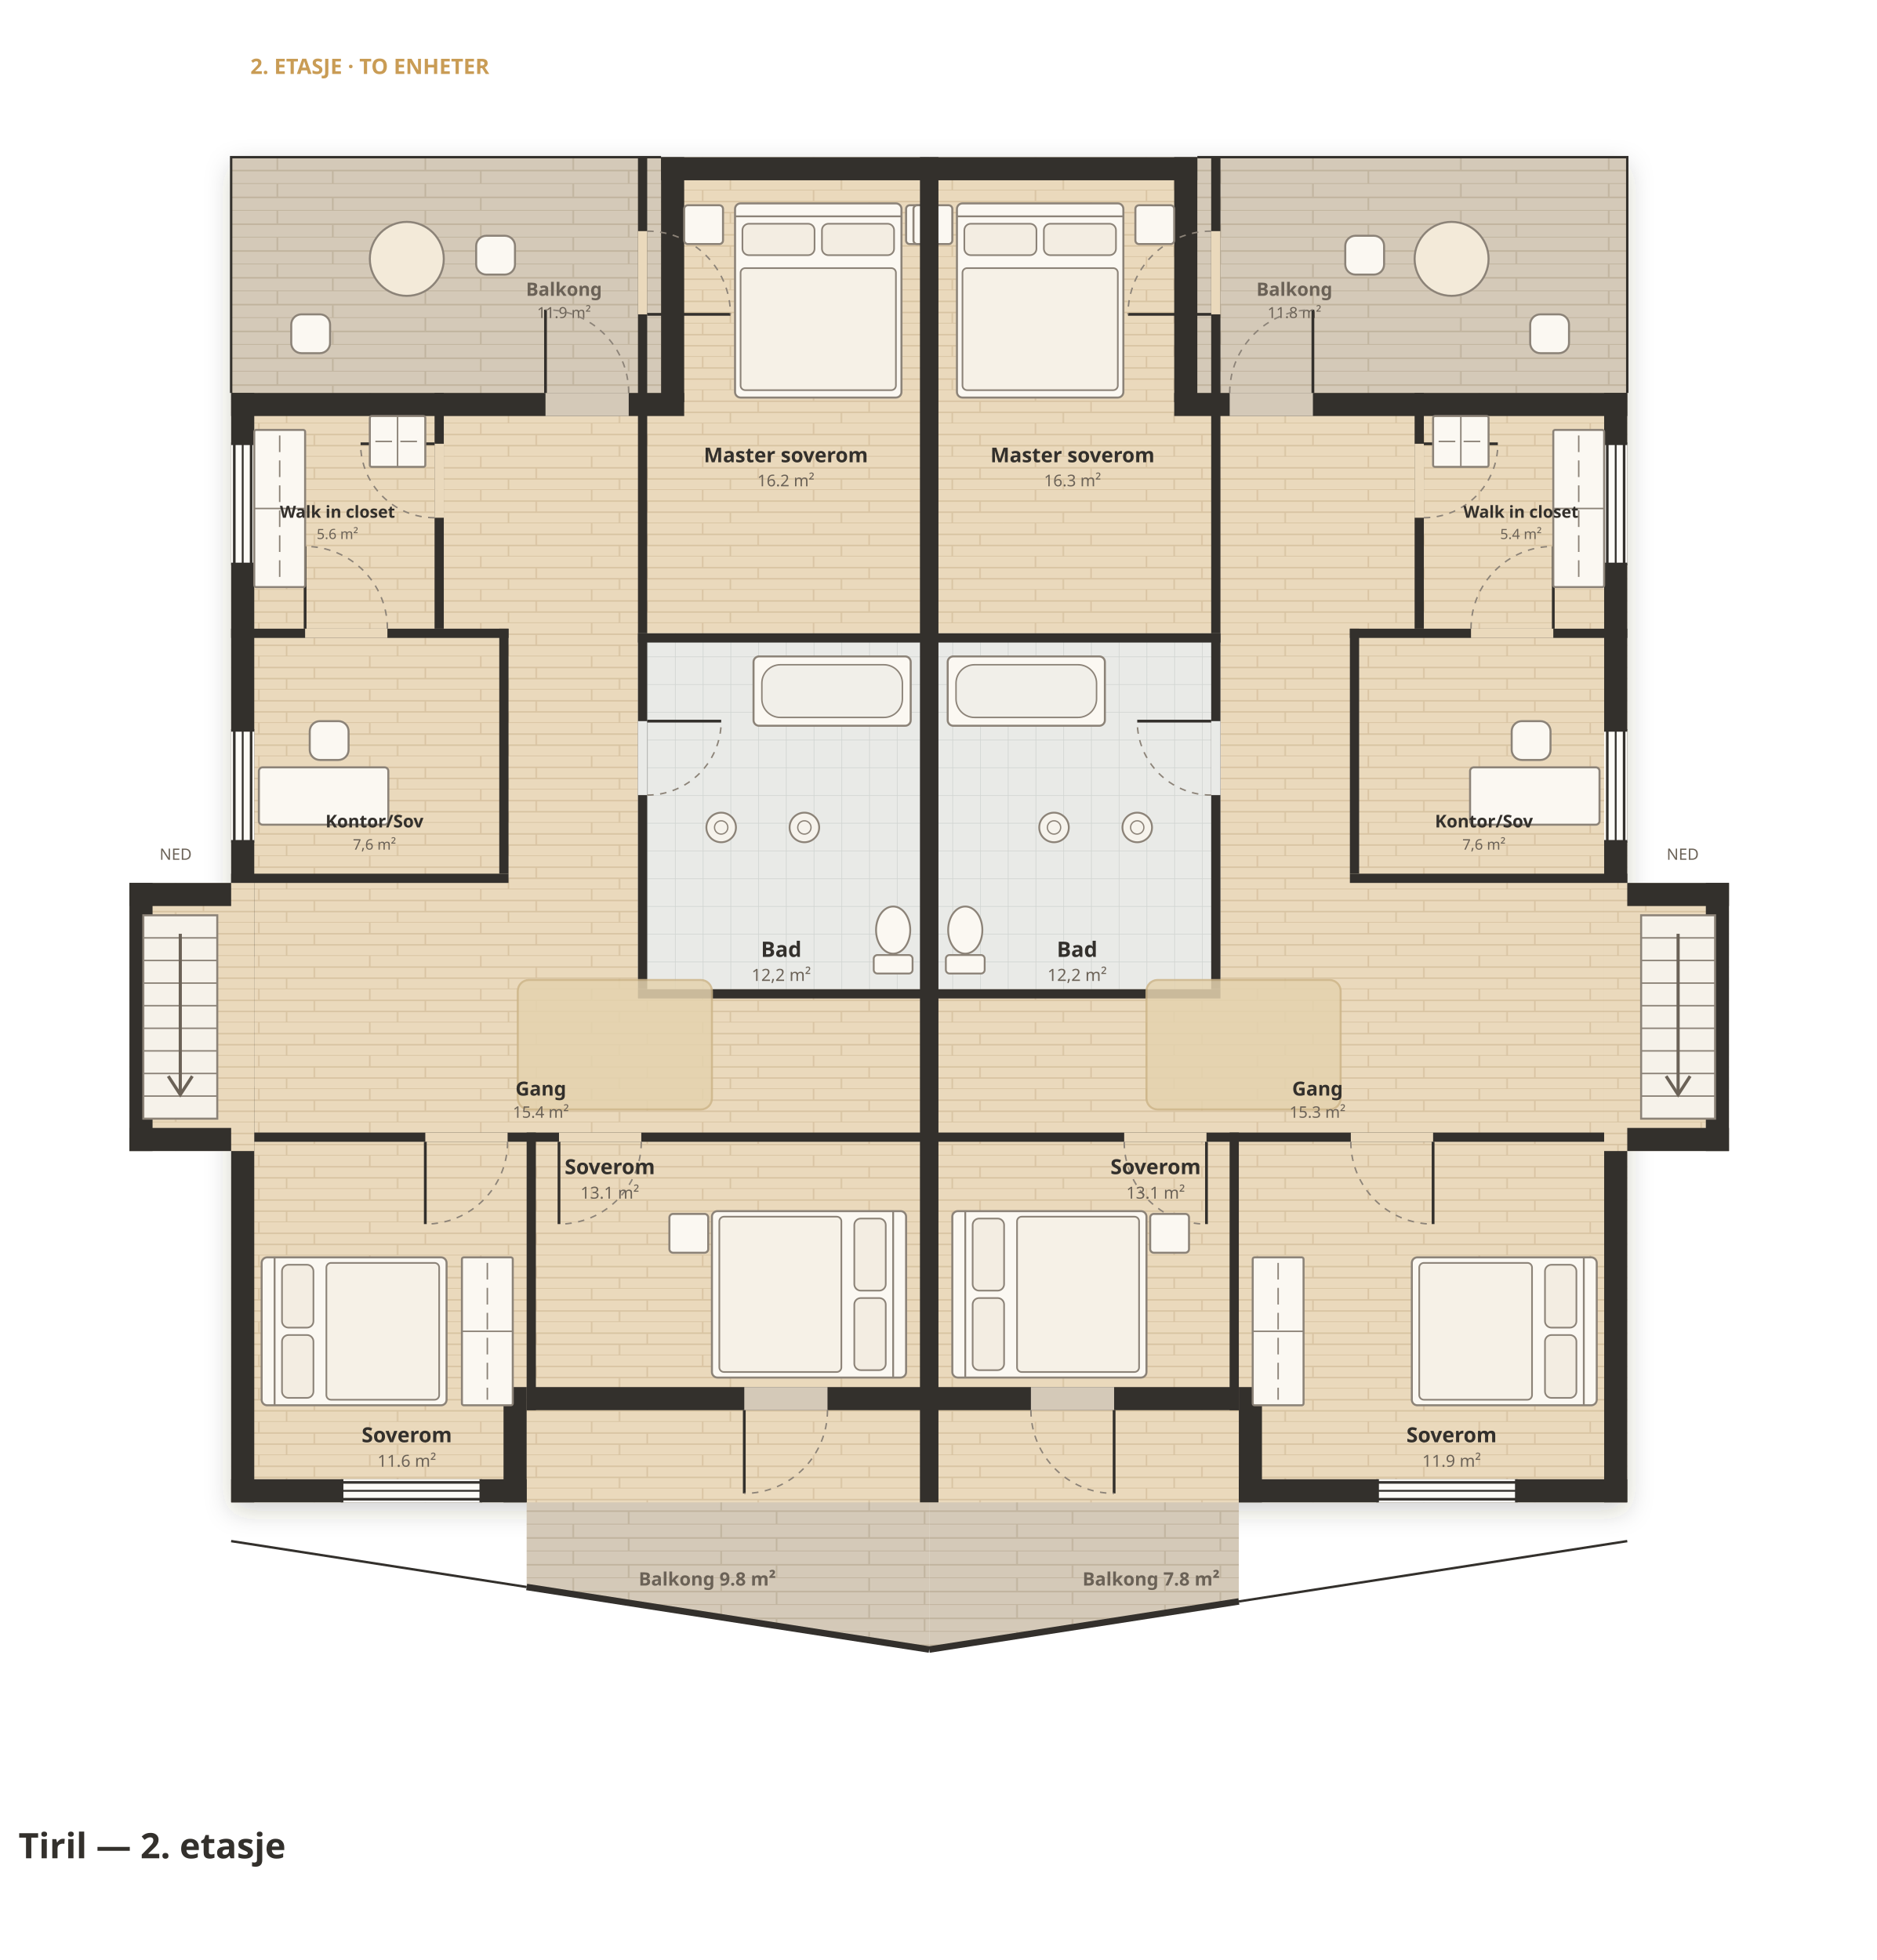
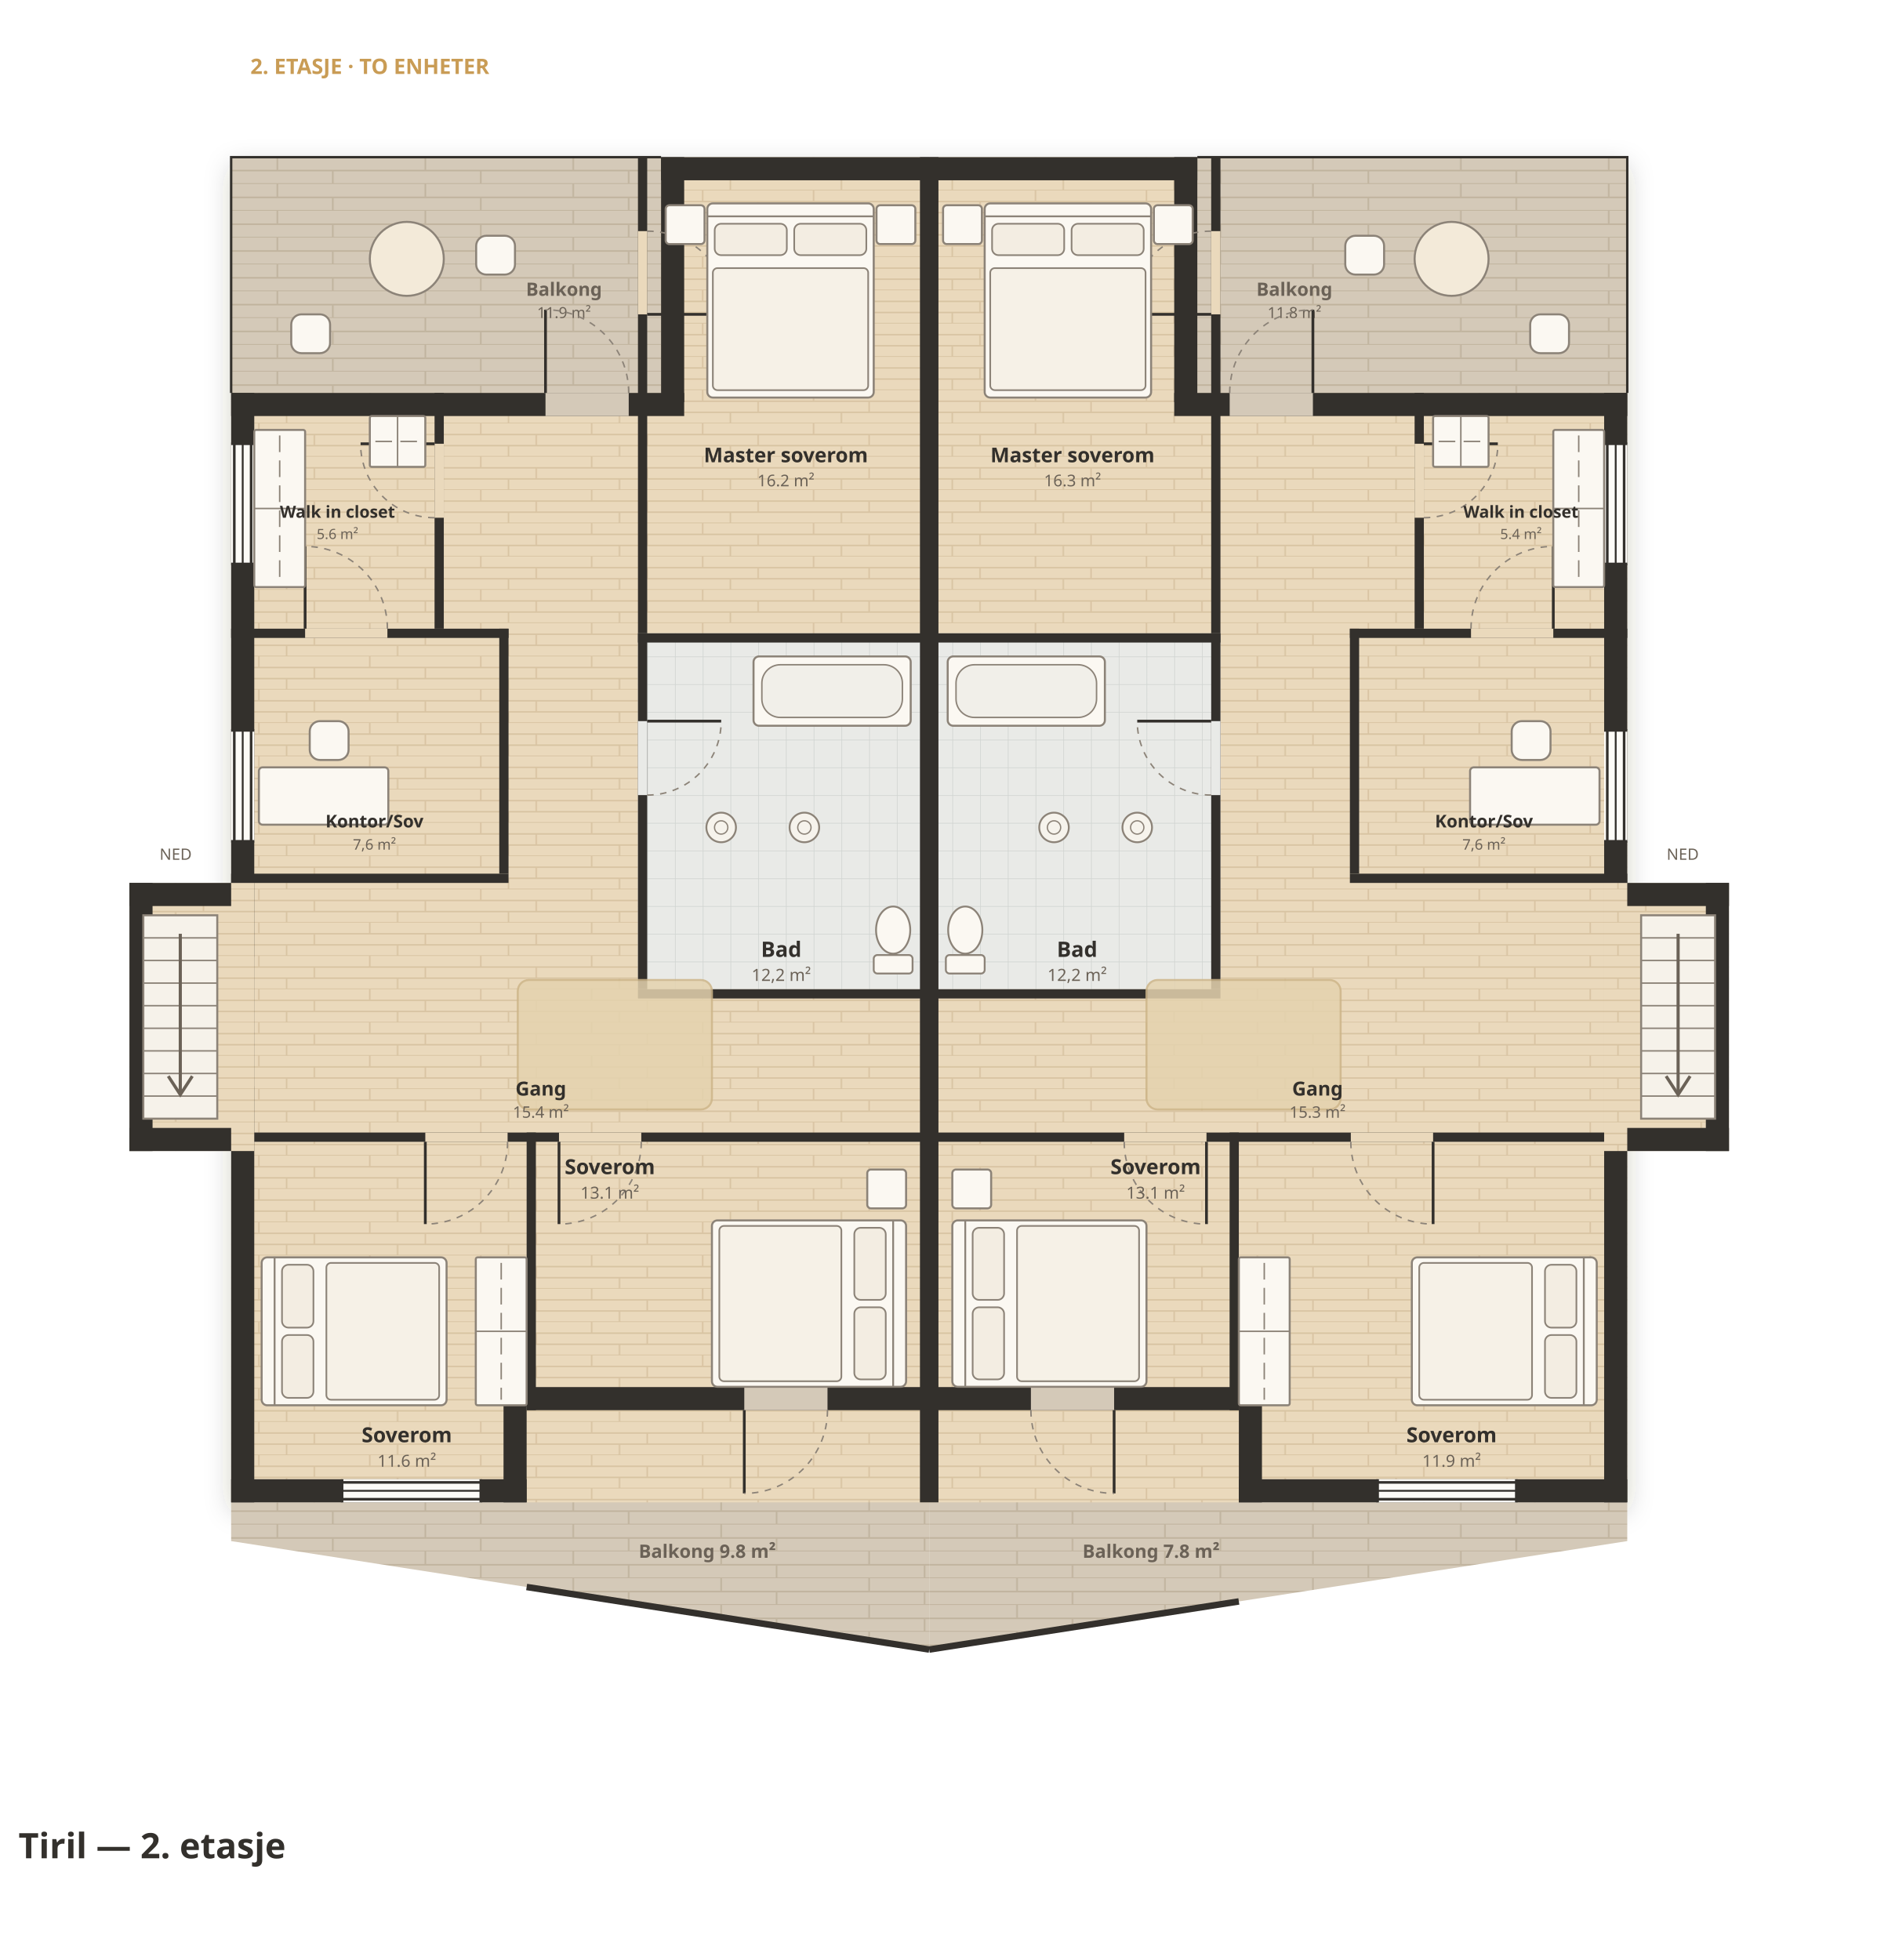
<svg xmlns="http://www.w3.org/2000/svg" viewBox="-2500 -1700 20300 21200" font-family="Poppins, Segoe UI, sans-serif">
  <defs>
    <pattern id="parkett" width="1200" height="360" patternUnits="userSpaceOnUse">
      <rect width="1200" height="360" fill="#EAD9BC" />
      <line x1="0" y1="120" x2="1200" y2="120" stroke="#D9C4A3" stroke-width="16" />
      <line x1="0" y1="240" x2="1200" y2="240" stroke="#D9C4A3" stroke-width="16" />
      <line x1="0" y1="360" x2="1200" y2="360" stroke="#D9C4A3" stroke-width="16" />
      <line x1="300" y1="0" x2="300" y2="120" stroke="#D9C4A3" stroke-width="16" />
      <line x1="900" y1="120" x2="900" y2="240" stroke="#D9C4A3" stroke-width="16" />
      <line x1="600" y1="240" x2="600" y2="360" stroke="#D9C4A3" stroke-width="16" />
    </pattern>
    <pattern id="flis" width="300" height="300" patternUnits="userSpaceOnUse">
      <rect width="300" height="300" fill="#E9EAE7" />
      <path d="M 300 0 L 0 0 0 300" fill="none" stroke="#D2D6D2" stroke-width="14" />
    </pattern>
    <pattern id="dekke" width="1600" height="290" patternUnits="userSpaceOnUse">
      <rect width="1600" height="290" fill="#D4C9B8" />
      <line x1="0" y1="145" x2="1600" y2="145" stroke="#C2B5A0" stroke-width="18" />
      <line x1="0" y1="290" x2="1600" y2="290" stroke="#C2B5A0" stroke-width="18" />
      <line x1="500" y1="0" x2="500" y2="145" stroke="#C2B5A0" stroke-width="18" />
      <line x1="1100" y1="145" x2="1100" y2="290" stroke="#C2B5A0" stroke-width="18" />
    </pattern>
    <pattern id="betong" width="900" height="900" patternUnits="userSpaceOnUse">
      <rect width="900" height="900" fill="#DDDAD3" />
      <circle cx="200" cy="260" r="26" fill="#CBC7BD" />
      <circle cx="640" cy="150" r="20" fill="#CBC7BD" />
      <circle cx="470" cy="560" r="30" fill="#CBC7BD" />
      <circle cx="760" cy="740" r="22" fill="#CBC7BD" />
      <circle cx="130" cy="760" r="18" fill="#CBC7BD" />
    </pattern>
    <filter id="skygge" x="-8%" y="-8%" width="116%" height="116%">
      <feDropShadow dx="0" dy="90" stdDeviation="140" flood-color="#33302C" flood-opacity="0.22" />
    </filter>
  </defs>
  <path d="M 0 0 H 15100 V 14550 H 0 Z" fill="#FDFBF7" filter="url(#skygge)" />
-   <path d="M 3196 13553 L 7550 13553 L 7550 16142 L 3196 15465.544 Z" fill="url(#dekke)" />
-   <path d="M 0 14969 L 3196 15465.544" fill="none" stroke="#33302C" stroke-width="26" />
+   <path d="M 0 14550 L 3196 14550 L 3196 13553 L 7550 13553 L 7550 16142 L 0 14969 Z" fill="url(#dekke)" />
  <path d="M 3196 15465.544 L 7550 16142" fill="none" stroke="#33302C" stroke-width="70" />
-   <text x="5150" y="15450" font-size="200" fill="#6b6257" font-weight="600" text-anchor="middle" font-family="Poppins, Segoe UI, sans-serif">Balkong 9.8 m²</text>
+   <text x="5150" y="15150" font-size="200" fill="#6b6257" font-weight="600" text-anchor="middle" font-family="Poppins, Segoe UI, sans-serif">Balkong 9.8 m²</text>
  <rect x="0" y="0" width="7550" height="14550" fill="url(#parkett)" stroke="none" stroke-width="0" rx="0" opacity="1" />
  <rect x="4400" y="5150" width="3150" height="3850" fill="url(#flis)" stroke="none" stroke-width="0" rx="0" opacity="1" />
  <rect x="0" y="0" width="4650" height="2550" fill="url(#dekke)" stroke="none" stroke-width="0" rx="0" opacity="1" />
  <text x="3600" y="1500" font-size="200" fill="#6b6257" font-weight="600" text-anchor="middle" font-family="Poppins, Segoe UI, sans-serif">Balkong</text>
  <text x="3600" y="1740" font-size="165" fill="#6b6257" font-weight="400" text-anchor="middle" font-family="Poppins, Segoe UI, sans-serif">11.9 m²</text>
  <rect x="1500" y="700" width="800" height="800" fill="#F3EAD9" stroke="#8C8378" stroke-width="22" rx="400" opacity="1" />
  <rect x="2650" y="850" width="420" height="420" fill="#FBF8F2" stroke="#8C8378" stroke-width="22" rx="110" opacity="1" />
  <rect x="650" y="1700" width="420" height="420" fill="#FBF8F2" stroke="#8C8378" stroke-width="22" rx="110" opacity="1" />
  <rect x="4650" y="0" width="2900" height="250" fill="#33302C" stroke="none" stroke-width="0" rx="0" opacity="1" />
  <rect x="4650" y="0" width="250" height="2650" fill="#33302C" stroke="none" stroke-width="0" rx="0" opacity="1" />
  <rect x="0" y="2550" width="4900" height="250" fill="#33302C" stroke="none" stroke-width="0" rx="0" opacity="1" />
  <rect x="0" y="2550" width="250" height="12000" fill="#33302C" stroke="none" stroke-width="0" rx="0" opacity="1" />
  <path d="M 0 2550 L 0 0 L 4650 0" fill="none" stroke="#33302C" stroke-width="26" />
  <rect x="0" y="14300" width="3196" height="250" fill="#33302C" stroke="none" stroke-width="0" rx="0" opacity="1" />
  <rect x="3196" y="13303" width="4354" height="250" fill="#33302C" stroke="none" stroke-width="0" rx="0" opacity="1" />
  <rect x="2946" y="13303" width="250" height="1247" fill="#33302C" stroke="none" stroke-width="0" rx="0" opacity="1" />
  <rect x="4400" y="0" width="100" height="5150" fill="#33302C" stroke="none" stroke-width="0" rx="0" opacity="1" />
  <rect x="2200" y="2550" width="100" height="2550" fill="#33302C" stroke="none" stroke-width="0" rx="0" opacity="1" />
  <rect x="0" y="5100" width="3000" height="100" fill="#33302C" stroke="none" stroke-width="0" rx="0" opacity="1" />
  <rect x="2900" y="5100" width="100" height="2650" fill="#33302C" stroke="none" stroke-width="0" rx="0" opacity="1" />
  <rect x="0" y="7750" width="3000" height="100" fill="#33302C" stroke="none" stroke-width="0" rx="0" opacity="1" />
  <rect x="4400" y="5150" width="3150" height="100" fill="#33302C" stroke="none" stroke-width="0" rx="0" opacity="1" />
  <rect x="4400" y="5150" width="100" height="3850" fill="#33302C" stroke="none" stroke-width="0" rx="0" opacity="1" />
  <rect x="4400" y="9000" width="3150" height="100" fill="#33302C" stroke="none" stroke-width="0" rx="0" opacity="1" />
  <rect x="0" y="10550" width="7550" height="100" fill="#33302C" stroke="none" stroke-width="0" rx="0" opacity="1" />
  <rect x="3196" y="10550" width="100" height="3003" fill="#33302C" stroke="none" stroke-width="0" rx="0" opacity="1" />
  <rect x="3400" y="2550" width="900" height="250" fill="#D4C9B8" stroke="none" stroke-width="0" rx="0" opacity="1" />
  <path d="M 3400 2550 L 3400 1650" stroke="#33302C" stroke-width="30" fill="none" />
  <path d="M 4300 2550 A 900 900 0 0 0 3400 1650" stroke="#8C8378" stroke-width="16" fill="none" stroke-dasharray="70 70" />
  <rect x="4400" y="800" width="100" height="900" fill="#EAD9BC" stroke="none" stroke-width="0" rx="0" opacity="1" />
  <path d="M 4500 1700 L 5400 1700" stroke="#33302C" stroke-width="30" fill="none" />
  <path d="M 4500 800 A 900 900 0 0 1 5400 1700" stroke="#8C8378" stroke-width="16" fill="none" stroke-dasharray="70 70" />
  <rect x="2200" y="3100" width="100" height="800" fill="#EAD9BC" stroke="none" stroke-width="0" rx="0" opacity="1" />
  <path d="M 2200 3100 L 1400 3100" stroke="#33302C" stroke-width="30" fill="none" />
  <path d="M 2200 3900 A 800 800 0 0 1 1400 3100" stroke="#8C8378" stroke-width="16" fill="none" stroke-dasharray="70 70" />
  <rect x="800" y="5100" width="890" height="100" fill="#EAD9BC" stroke="none" stroke-width="0" rx="0" opacity="1" />
  <path d="M 800 5100 L 800 4210" stroke="#33302C" stroke-width="30" fill="none" />
  <path d="M 1690 5100 A 890 890 0 0 0 800 4210" stroke="#8C8378" stroke-width="16" fill="none" stroke-dasharray="70 70" />
  <rect x="4400" y="6100" width="100" height="800" fill="#E9EAE7" stroke="none" stroke-width="0" rx="0" opacity="1" />
  <path d="M 4500 6100 L 5300 6100" stroke="#33302C" stroke-width="30" fill="none" />
  <path d="M 4500 6900 A 800 800 0 0 0 5300 6100" stroke="#8C8378" stroke-width="16" fill="none" stroke-dasharray="70 70" />
  <rect x="2100" y="10550" width="890" height="100" fill="#EAD9BC" stroke="none" stroke-width="0" rx="0" opacity="1" />
  <path d="M 2100 10650 L 2100 11540" stroke="#33302C" stroke-width="30" fill="none" />
  <path d="M 2990 10650 A 890 890 0 0 1 2100 11540" stroke="#8C8378" stroke-width="16" fill="none" stroke-dasharray="70 70" />
  <rect x="3546" y="10550" width="890" height="100" fill="#EAD9BC" stroke="none" stroke-width="0" rx="0" opacity="1" />
  <path d="M 3546 10650 L 3546 11540" stroke="#33302C" stroke-width="30" fill="none" />
  <path d="M 4436 10650 A 890 890 0 0 1 3546 11540" stroke="#8C8378" stroke-width="16" fill="none" stroke-dasharray="70 70" />
  <rect x="5550" y="13303" width="900" height="250" fill="#D4C9B8" stroke="none" stroke-width="0" rx="0" opacity="1" />
  <path d="M 5550 13553 L 5550 14453" stroke="#33302C" stroke-width="30" fill="none" />
  <path d="M 6450 13553 A 900 900 0 0 1 5550 14453" stroke="#8C8378" stroke-width="16" fill="none" stroke-dasharray="70 70" />
  <rect x="-1100" y="7850" width="1350" height="2900" fill="url(#parkett)" stroke="none" stroke-width="0" rx="0" opacity="1" />
  <rect x="-1100" y="7850" width="1100" height="250" fill="#33302C" stroke="none" stroke-width="0" rx="0" opacity="1" />
  <rect x="-1100" y="10500" width="1100" height="250" fill="#33302C" stroke="none" stroke-width="0" rx="0" opacity="1" />
  <rect x="-1100" y="7850" width="250" height="2900" fill="#33302C" stroke="none" stroke-width="0" rx="0" opacity="1" />
  <rect x="-950" y="8200" width="800" height="2200" fill="#F6F2EA" stroke="#8C8378" stroke-width="22" rx="0" opacity="1" />
  <line x1="-950" y1="8444.444" x2="-150" y2="8444.444" stroke="#8C8378" stroke-width="16" />
  <line x1="-950" y1="8688.889" x2="-150" y2="8688.889" stroke="#8C8378" stroke-width="16" />
  <line x1="-950" y1="8933.333" x2="-150" y2="8933.333" stroke="#8C8378" stroke-width="16" />
  <line x1="-950" y1="9177.778" x2="-150" y2="9177.778" stroke="#8C8378" stroke-width="16" />
  <line x1="-950" y1="9422.222" x2="-150" y2="9422.222" stroke="#8C8378" stroke-width="16" />
  <line x1="-950" y1="9666.667" x2="-150" y2="9666.667" stroke="#8C8378" stroke-width="16" />
  <line x1="-950" y1="9911.111" x2="-150" y2="9911.111" stroke="#8C8378" stroke-width="16" />
  <line x1="-950" y1="10155.556" x2="-150" y2="10155.556" stroke="#8C8378" stroke-width="16" />
  <line x1="-550.0" y1="8400" x2="-550.0" y2="10140" stroke="#6b6257" stroke-width="34" />
  <path d="M -680.0 9940 L -550.0 10140 L -420.0 9940" fill="none" stroke="#6b6257" stroke-width="34" />
  <text x="-600" y="7600" font-size="170" fill="#6b6257" font-weight="500" text-anchor="middle" font-family="Poppins, Segoe UI, sans-serif">NED</text>
  <rect x="0" y="8650" width="250" height="1400" fill="url(#parkett)" stroke="none" stroke-width="0" rx="0" opacity="1" />
  <rect x="0" y="3100" width="250" height="1300" fill="#FDFBF7" stroke="none" stroke-width="0" rx="0" opacity="1" />
  <line x1="34" y1="3100" x2="34" y2="4400" stroke="#33302C" stroke-width="28" />
  <line x1="216" y1="3100" x2="216" y2="4400" stroke="#33302C" stroke-width="28" />
  <line x1="125.0" y1="3100" x2="125.0" y2="4400" stroke="#33302C" stroke-width="20" />
  <line x1="0" y1="3100" x2="250" y2="3100" stroke="#33302C" stroke-width="28" />
  <line x1="0" y1="4400" x2="250" y2="4400" stroke="#33302C" stroke-width="28" />
  <rect x="0" y="6200" width="250" height="1200" fill="#FDFBF7" stroke="none" stroke-width="0" rx="0" opacity="1" />
  <line x1="34" y1="6200" x2="34" y2="7400" stroke="#33302C" stroke-width="28" />
  <line x1="216" y1="6200" x2="216" y2="7400" stroke="#33302C" stroke-width="28" />
  <line x1="125.0" y1="6200" x2="125.0" y2="7400" stroke="#33302C" stroke-width="20" />
  <line x1="0" y1="6200" x2="250" y2="6200" stroke="#33302C" stroke-width="28" />
  <line x1="0" y1="7400" x2="250" y2="7400" stroke="#33302C" stroke-width="28" />
  <rect x="1200" y="14300" width="1500" height="250" fill="#FDFBF7" stroke="none" stroke-width="0" rx="0" opacity="1" />
  <line x1="1200" y1="14334" x2="2700" y2="14334" stroke="#33302C" stroke-width="28" />
  <line x1="1200" y1="14516" x2="2700" y2="14516" stroke="#33302C" stroke-width="28" />
  <line x1="1200" y1="14425.0" x2="2700" y2="14425.0" stroke="#33302C" stroke-width="20" />
  <line x1="1200" y1="14300" x2="1200" y2="14550" stroke="#33302C" stroke-width="28" />
  <line x1="2700" y1="14300" x2="2700" y2="14550" stroke="#33302C" stroke-width="28" />
-   <rect x="5450" y="500" width="1800" height="2100" fill="#FBF8F2" stroke="#8C8378" stroke-width="22" rx="60" opacity="1" />
-   <line x1="5450" y1="640" x2="7250" y2="640" stroke="#8C8378" stroke-width="20" />
-   <rect x="5530" y="720" width="780.0" height="340" fill="#F3EDE2" stroke="#8C8378" stroke-width="18" rx="70" opacity="1" />
-   <rect x="6390.0" y="720" width="780.0" height="340" fill="#F3EDE2" stroke="#8C8378" stroke-width="18" rx="70" opacity="1" />
-   <rect x="5510" y="1200" width="1680" height="1320" fill="#F6F1E7" stroke="#8C8378" stroke-width="18" rx="50" opacity="1" />
-   <rect x="4900" y="520" width="420" height="420" fill="#FBF8F2" stroke="#8C8378" stroke-width="22" rx="40" opacity="1" />
-   <rect x="7300" y="520" width="420" height="420" fill="#FBF8F2" stroke="#8C8378" stroke-width="22" rx="40" opacity="1" />
+   <rect x="5150" y="500" width="1800" height="2100" fill="#FBF8F2" stroke="#8C8378" stroke-width="22" rx="60" opacity="1" />
+   <line x1="5150" y1="640" x2="6950" y2="640" stroke="#8C8378" stroke-width="20" />
+   <rect x="5230" y="720" width="780.0" height="340" fill="#F3EDE2" stroke="#8C8378" stroke-width="18" rx="70" opacity="1" />
+   <rect x="6090.0" y="720" width="780.0" height="340" fill="#F3EDE2" stroke="#8C8378" stroke-width="18" rx="70" opacity="1" />
+   <rect x="5210" y="1200" width="1680" height="1320" fill="#F6F1E7" stroke="#8C8378" stroke-width="18" rx="50" opacity="1" />
+   <rect x="4700" y="520" width="420" height="420" fill="#FBF8F2" stroke="#8C8378" stroke-width="22" rx="40" opacity="1" />
+   <rect x="6980" y="520" width="420" height="420" fill="#FBF8F2" stroke="#8C8378" stroke-width="22" rx="40" opacity="1" />
  <rect x="250" y="2950" width="550" height="1700" fill="#FBF8F2" stroke="#8C8378" stroke-width="22" rx="20" opacity="1" />
  <line x1="525.0" y1="3010" x2="525.0" y2="4590" stroke="#8C8378" stroke-width="16" stroke-dasharray="180 90" />
  <line x1="250" y1="3800.0" x2="800" y2="3800.0" stroke="#8C8378" stroke-width="16" />
  <rect x="1500" y="2800" width="600" height="550" fill="#FBF8F2" stroke="#8C8378" stroke-width="22" rx="20" opacity="1" />
  <line x1="1560" y1="3075.0" x2="2040" y2="3075.0" stroke="#8C8378" stroke-width="16" stroke-dasharray="180 90" />
  <line x1="1800.0" y1="2800" x2="1800.0" y2="3350" stroke="#8C8378" stroke-width="16" />
  <rect x="300" y="6600" width="1400" height="620" fill="#FBF8F2" stroke="#8C8378" stroke-width="22" rx="40" opacity="1" />
  <rect x="850" y="6100" width="420" height="420" fill="#FBF8F2" stroke="#8C8378" stroke-width="22" rx="110" opacity="1" />
  <rect x="5650" y="5400" width="1700" height="750" fill="#FBF8F2" stroke="#8C8378" stroke-width="22" rx="60" opacity="1" />
  <rect x="5740" y="5490" width="1520" height="570" fill="#F1EFE9" stroke="#8C8378" stroke-width="16" rx="200" opacity="1" />
  <circle cx="5300" cy="7250" r="160" fill="#F6F3EC" stroke="#8C8378" stroke-width="20" />
  <circle cx="5300" cy="7250" r="72" fill="none" stroke="#8C8378" stroke-width="14" />
  <circle cx="6200" cy="7250" r="160" fill="#F6F3EC" stroke="#8C8378" stroke-width="20" />
  <circle cx="6200" cy="7250" r="72" fill="none" stroke="#8C8378" stroke-width="14" />
  <rect x="6950" y="8630" width="420" height="200" fill="#FBF8F2" stroke="#8C8378" stroke-width="20" rx="40" opacity="1" />
  <ellipse cx="7160" cy="8360" rx="185" ry="255" fill="#FBF8F2" stroke="#8C8378" stroke-width="20" />
  <rect x="3100" y="8900" width="2100" height="1400" fill="#E4D2AE" stroke="#CDB588" stroke-width="22" rx="120" opacity="0.85" />
  <rect x="330" y="11900" width="2000" height="1600" fill="#FBF8F2" stroke="#8C8378" stroke-width="22" rx="60" opacity="1" />
  <line x1="470" y1="11900" x2="470" y2="13500" stroke="#8C8378" stroke-width="20" />
  <rect x="550" y="11980" width="340" height="680.0" fill="#F3EDE2" stroke="#8C8378" stroke-width="18" rx="70" opacity="1" />
  <rect x="550" y="12740.0" width="340" height="680.0" fill="#F3EDE2" stroke="#8C8378" stroke-width="18" rx="70" opacity="1" />
  <rect x="1030" y="11960" width="1220" height="1480" fill="#F6F1E7" stroke="#8C8378" stroke-width="18" rx="50" opacity="1" />
-   <rect x="2496" y="11900" width="550" height="1600" fill="#FBF8F2" stroke="#8C8378" stroke-width="22" rx="20" opacity="1" />
-   <line x1="2771.0" y1="11960" x2="2771.0" y2="13440" stroke="#8C8378" stroke-width="16" stroke-dasharray="180 90" />
-   <line x1="2496" y1="12700.0" x2="3046" y2="12700.0" stroke="#8C8378" stroke-width="16" />
-   <rect x="5200" y="11400" width="2100" height="1800" fill="#FBF8F2" stroke="#8C8378" stroke-width="22" rx="60" opacity="1" />
-   <line x1="7160" y1="11400" x2="7160" y2="13200" stroke="#8C8378" stroke-width="20" />
-   <rect x="6740" y="11480" width="340" height="780.0" fill="#F3EDE2" stroke="#8C8378" stroke-width="18" rx="70" opacity="1" />
-   <rect x="6740" y="12340.0" width="340" height="780.0" fill="#F3EDE2" stroke="#8C8378" stroke-width="18" rx="70" opacity="1" />
-   <rect x="5280" y="11460" width="1320" height="1680" fill="#F6F1E7" stroke="#8C8378" stroke-width="18" rx="50" opacity="1" />
-   <rect x="4740" y="11430" width="420" height="420" fill="#FBF8F2" stroke="#8C8378" stroke-width="22" rx="40" opacity="1" />
+   <rect x="2646" y="11900" width="550" height="1600" fill="#FBF8F2" stroke="#8C8378" stroke-width="22" rx="20" opacity="1" />
+   <line x1="2921.0" y1="11960" x2="2921.0" y2="13440" stroke="#8C8378" stroke-width="16" stroke-dasharray="180 90" />
+   <line x1="2646" y1="12700.0" x2="3196" y2="12700.0" stroke="#8C8378" stroke-width="16" />
+   <rect x="5200" y="11500" width="2100" height="1800" fill="#FBF8F2" stroke="#8C8378" stroke-width="22" rx="60" opacity="1" />
+   <line x1="7160" y1="11500" x2="7160" y2="13300" stroke="#8C8378" stroke-width="20" />
+   <rect x="6740" y="11580" width="340" height="780.0" fill="#F3EDE2" stroke="#8C8378" stroke-width="18" rx="70" opacity="1" />
+   <rect x="6740" y="12440.0" width="340" height="780.0" fill="#F3EDE2" stroke="#8C8378" stroke-width="18" rx="70" opacity="1" />
+   <rect x="5280" y="11560" width="1320" height="1680" fill="#F6F1E7" stroke="#8C8378" stroke-width="18" rx="50" opacity="1" />
+   <rect x="6880" y="10950" width="420" height="420" fill="#FBF8F2" stroke="#8C8378" stroke-width="22" rx="40" opacity="1" />
  <text x="6000" y="3300" font-size="220" fill="#33302C" font-weight="600" text-anchor="middle" font-family="Poppins, Segoe UI, sans-serif">Master soverom</text>
  <text x="6000" y="3560" font-size="175" fill="#6b6257" font-weight="400" text-anchor="middle" font-family="Poppins, Segoe UI, sans-serif">16.2 m²</text>
  <text x="1150" y="3900" font-size="180" fill="#33302C" font-weight="600" text-anchor="middle" font-family="Poppins, Segoe UI, sans-serif">Walk in closet</text>
  <text x="1150" y="4130" font-size="152" fill="#6b6257" font-weight="400" text-anchor="middle" font-family="Poppins, Segoe UI, sans-serif">5.6 m²</text>
  <text x="1550" y="7250" font-size="190" fill="#33302C" font-weight="600" text-anchor="middle" font-family="Poppins, Segoe UI, sans-serif">Kontor/Sov</text>
  <text x="1550" y="7490" font-size="158" fill="#6b6257" font-weight="400" text-anchor="middle" font-family="Poppins, Segoe UI, sans-serif">7,6 m²</text>
  <text x="5950" y="8650" font-size="230" fill="#33302C" font-weight="600" text-anchor="middle" font-family="Poppins, Segoe UI, sans-serif">Bad</text>
  <text x="5950" y="8910" font-size="182" fill="#6b6257" font-weight="400" text-anchor="middle" font-family="Poppins, Segoe UI, sans-serif">12,2 m²</text>
  <text x="3350" y="10150" font-size="210" fill="#33302C" font-weight="600" text-anchor="middle" font-family="Poppins, Segoe UI, sans-serif">Gang</text>
  <text x="3350" y="10390" font-size="172" fill="#6b6257" font-weight="400" text-anchor="middle" font-family="Poppins, Segoe UI, sans-serif">15.4 m²</text>
  <text x="1900" y="13900" font-size="225" fill="#33302C" font-weight="600" text-anchor="middle" font-family="Poppins, Segoe UI, sans-serif">Soverom</text>
  <text x="1900" y="14165" font-size="180" fill="#6b6257" font-weight="400" text-anchor="middle" font-family="Poppins, Segoe UI, sans-serif">11.6 m²</text>
  <text x="4096" y="11000" font-size="225" fill="#33302C" font-weight="600" text-anchor="middle" font-family="Poppins, Segoe UI, sans-serif">Soverom</text>
  <text x="4096" y="11265" font-size="180" fill="#6b6257" font-weight="400" text-anchor="middle" font-family="Poppins, Segoe UI, sans-serif">13.1 m²</text>
-   <path d="M 10899 13553 L 7550 13553 L 7550 16142 L 10899 15621.685 Z" fill="url(#dekke)" />
-   <path d="M 15100 14969 L 10899 15621.685" fill="none" stroke="#33302C" stroke-width="26" />
+   <path d="M 15100 14550 L 10899 14550 L 10899 13553 L 7550 13553 L 7550 16142 L 15100 14969 Z" fill="url(#dekke)" />
  <path d="M 10899 15621.685 L 7550 16142" fill="none" stroke="#33302C" stroke-width="70" />
-   <text x="9950" y="15450" font-size="200" fill="#6b6257" font-weight="600" text-anchor="middle" font-family="Poppins, Segoe UI, sans-serif">Balkong 7.8 m²</text>
+   <text x="9950" y="15150" font-size="200" fill="#6b6257" font-weight="600" text-anchor="middle" font-family="Poppins, Segoe UI, sans-serif">Balkong 7.8 m²</text>
  <rect x="7550" y="0" width="7550" height="14550" fill="url(#parkett)" stroke="none" stroke-width="0" rx="0" opacity="1" />
  <rect x="7550" y="5150" width="3150" height="3850" fill="url(#flis)" stroke="none" stroke-width="0" rx="0" opacity="1" />
  <rect x="10450" y="0" width="4650" height="2550" fill="url(#dekke)" stroke="none" stroke-width="0" rx="0" opacity="1" />
  <text x="11500" y="1500" font-size="200" fill="#6b6257" font-weight="600" text-anchor="middle" font-family="Poppins, Segoe UI, sans-serif">Balkong</text>
  <text x="11500" y="1740" font-size="165" fill="#6b6257" font-weight="400" text-anchor="middle" font-family="Poppins, Segoe UI, sans-serif">11.8 m²</text>
  <rect x="12800" y="700" width="800" height="800" fill="#F3EAD9" stroke="#8C8378" stroke-width="22" rx="400" opacity="1" />
  <rect x="12050" y="850" width="420" height="420" fill="#FBF8F2" stroke="#8C8378" stroke-width="22" rx="110" opacity="1" />
  <rect x="14050" y="1700" width="420" height="420" fill="#FBF8F2" stroke="#8C8378" stroke-width="22" rx="110" opacity="1" />
  <rect x="7550" y="0" width="2900" height="250" fill="#33302C" stroke="none" stroke-width="0" rx="0" opacity="1" />
  <rect x="10200" y="0" width="250" height="2650" fill="#33302C" stroke="none" stroke-width="0" rx="0" opacity="1" />
  <rect x="10200" y="2550" width="4900" height="250" fill="#33302C" stroke="none" stroke-width="0" rx="0" opacity="1" />
  <rect x="14850" y="2550" width="250" height="12000" fill="#33302C" stroke="none" stroke-width="0" rx="0" opacity="1" />
  <path d="M 15100 2550 L 15100 0 L 10450 0" fill="none" stroke="#33302C" stroke-width="26" />
  <rect x="10899" y="14300" width="4201" height="250" fill="#33302C" stroke="none" stroke-width="0" rx="0" opacity="1" />
  <rect x="7550" y="13303" width="3349" height="250" fill="#33302C" stroke="none" stroke-width="0" rx="0" opacity="1" />
  <rect x="10899" y="13303" width="250" height="1247" fill="#33302C" stroke="none" stroke-width="0" rx="0" opacity="1" />
  <rect x="10600" y="0" width="100" height="5150" fill="#33302C" stroke="none" stroke-width="0" rx="0" opacity="1" />
  <rect x="12800" y="2550" width="100" height="2550" fill="#33302C" stroke="none" stroke-width="0" rx="0" opacity="1" />
  <rect x="12100" y="5100" width="3000" height="100" fill="#33302C" stroke="none" stroke-width="0" rx="0" opacity="1" />
  <rect x="12100" y="5100" width="100" height="2650" fill="#33302C" stroke="none" stroke-width="0" rx="0" opacity="1" />
  <rect x="12100" y="7750" width="3000" height="100" fill="#33302C" stroke="none" stroke-width="0" rx="0" opacity="1" />
  <rect x="7550" y="5150" width="3150" height="100" fill="#33302C" stroke="none" stroke-width="0" rx="0" opacity="1" />
  <rect x="10600" y="5150" width="100" height="3850" fill="#33302C" stroke="none" stroke-width="0" rx="0" opacity="1" />
  <rect x="7550" y="9000" width="3150" height="100" fill="#33302C" stroke="none" stroke-width="0" rx="0" opacity="1" />
  <rect x="7550" y="10550" width="7550" height="100" fill="#33302C" stroke="none" stroke-width="0" rx="0" opacity="1" />
  <rect x="10799" y="10550" width="100" height="3003" fill="#33302C" stroke="none" stroke-width="0" rx="0" opacity="1" />
  <rect x="10800" y="2550" width="900" height="250" fill="#D4C9B8" stroke="none" stroke-width="0" rx="0" opacity="1" />
  <path d="M 11700 2550 L 11700 1650" stroke="#33302C" stroke-width="30" fill="none" />
  <path d="M 10800 2550 A 900 900 0 0 1 11700 1650" stroke="#8C8378" stroke-width="16" fill="none" stroke-dasharray="70 70" />
  <rect x="10600" y="800" width="100" height="900" fill="#EAD9BC" stroke="none" stroke-width="0" rx="0" opacity="1" />
  <path d="M 10600 1700 L 9700 1700" stroke="#33302C" stroke-width="30" fill="none" />
  <path d="M 10600 800 A 900 900 0 0 0 9700 1700" stroke="#8C8378" stroke-width="16" fill="none" stroke-dasharray="70 70" />
  <rect x="12800" y="3100" width="100" height="800" fill="#EAD9BC" stroke="none" stroke-width="0" rx="0" opacity="1" />
  <path d="M 12900 3100 L 13700 3100" stroke="#33302C" stroke-width="30" fill="none" />
  <path d="M 12900 3900 A 800 800 0 0 0 13700 3100" stroke="#8C8378" stroke-width="16" fill="none" stroke-dasharray="70 70" />
  <rect x="13410" y="5100" width="890" height="100" fill="#EAD9BC" stroke="none" stroke-width="0" rx="0" opacity="1" />
  <path d="M 14300 5100 L 14300 4210" stroke="#33302C" stroke-width="30" fill="none" />
  <path d="M 13410 5100 A 890 890 0 0 1 14300 4210" stroke="#8C8378" stroke-width="16" fill="none" stroke-dasharray="70 70" />
  <rect x="10600" y="6100" width="100" height="800" fill="#E9EAE7" stroke="none" stroke-width="0" rx="0" opacity="1" />
  <path d="M 10600 6100 L 9800 6100" stroke="#33302C" stroke-width="30" fill="none" />
  <path d="M 10600 6900 A 800 800 0 0 1 9800 6100" stroke="#8C8378" stroke-width="16" fill="none" stroke-dasharray="70 70" />
  <rect x="12110" y="10550" width="890" height="100" fill="#EAD9BC" stroke="none" stroke-width="0" rx="0" opacity="1" />
  <path d="M 13000 10650 L 13000 11540" stroke="#33302C" stroke-width="30" fill="none" />
  <path d="M 12110 10650 A 890 890 0 0 0 13000 11540" stroke="#8C8378" stroke-width="16" fill="none" stroke-dasharray="70 70" />
  <rect x="9659" y="10550" width="890" height="100" fill="#EAD9BC" stroke="none" stroke-width="0" rx="0" opacity="1" />
  <path d="M 10549 10650 L 10549 11540" stroke="#33302C" stroke-width="30" fill="none" />
  <path d="M 9659 10650 A 890 890 0 0 0 10549 11540" stroke="#8C8378" stroke-width="16" fill="none" stroke-dasharray="70 70" />
  <rect x="8650" y="13303" width="900" height="250" fill="#D4C9B8" stroke="none" stroke-width="0" rx="0" opacity="1" />
  <path d="M 9550 13553 L 9550 14453" stroke="#33302C" stroke-width="30" fill="none" />
  <path d="M 8650 13553 A 900 900 0 0 0 9550 14453" stroke="#8C8378" stroke-width="16" fill="none" stroke-dasharray="70 70" />
  <rect x="14850" y="7850" width="1350" height="2900" fill="url(#parkett)" stroke="none" stroke-width="0" rx="0" opacity="1" />
  <rect x="15100" y="7850" width="1100" height="250" fill="#33302C" stroke="none" stroke-width="0" rx="0" opacity="1" />
  <rect x="15100" y="10500" width="1100" height="250" fill="#33302C" stroke="none" stroke-width="0" rx="0" opacity="1" />
  <rect x="15950" y="7850" width="250" height="2900" fill="#33302C" stroke="none" stroke-width="0" rx="0" opacity="1" />
  <rect x="15250" y="8200" width="800" height="2200" fill="#F6F2EA" stroke="#8C8378" stroke-width="22" rx="0" opacity="1" />
  <line x1="15250" y1="8444.444" x2="16050" y2="8444.444" stroke="#8C8378" stroke-width="16" />
  <line x1="15250" y1="8688.889" x2="16050" y2="8688.889" stroke="#8C8378" stroke-width="16" />
  <line x1="15250" y1="8933.333" x2="16050" y2="8933.333" stroke="#8C8378" stroke-width="16" />
  <line x1="15250" y1="9177.778" x2="16050" y2="9177.778" stroke="#8C8378" stroke-width="16" />
  <line x1="15250" y1="9422.222" x2="16050" y2="9422.222" stroke="#8C8378" stroke-width="16" />
  <line x1="15250" y1="9666.667" x2="16050" y2="9666.667" stroke="#8C8378" stroke-width="16" />
  <line x1="15250" y1="9911.111" x2="16050" y2="9911.111" stroke="#8C8378" stroke-width="16" />
  <line x1="15250" y1="10155.556" x2="16050" y2="10155.556" stroke="#8C8378" stroke-width="16" />
  <line x1="15650.0" y1="8400" x2="15650.0" y2="10140" stroke="#6b6257" stroke-width="34" />
  <path d="M 15520.0 9940 L 15650.0 10140 L 15780.0 9940" fill="none" stroke="#6b6257" stroke-width="34" />
  <text x="15700" y="7600" font-size="170" fill="#6b6257" font-weight="500" text-anchor="middle" font-family="Poppins, Segoe UI, sans-serif">NED</text>
  <rect x="14850" y="8650" width="250" height="1400" fill="url(#parkett)" stroke="none" stroke-width="0" rx="0" opacity="1" />
  <rect x="14850" y="3100" width="250" height="1300" fill="#FDFBF7" stroke="none" stroke-width="0" rx="0" opacity="1" />
  <line x1="14884" y1="3100" x2="14884" y2="4400" stroke="#33302C" stroke-width="28" />
  <line x1="15066" y1="3100" x2="15066" y2="4400" stroke="#33302C" stroke-width="28" />
  <line x1="14975.0" y1="3100" x2="14975.0" y2="4400" stroke="#33302C" stroke-width="20" />
  <line x1="14850" y1="3100" x2="15100" y2="3100" stroke="#33302C" stroke-width="28" />
  <line x1="14850" y1="4400" x2="15100" y2="4400" stroke="#33302C" stroke-width="28" />
  <rect x="14850" y="6200" width="250" height="1200" fill="#FDFBF7" stroke="none" stroke-width="0" rx="0" opacity="1" />
  <line x1="14884" y1="6200" x2="14884" y2="7400" stroke="#33302C" stroke-width="28" />
  <line x1="15066" y1="6200" x2="15066" y2="7400" stroke="#33302C" stroke-width="28" />
  <line x1="14975.0" y1="6200" x2="14975.0" y2="7400" stroke="#33302C" stroke-width="20" />
  <line x1="14850" y1="6200" x2="15100" y2="6200" stroke="#33302C" stroke-width="28" />
  <line x1="14850" y1="7400" x2="15100" y2="7400" stroke="#33302C" stroke-width="28" />
  <rect x="12400" y="14300" width="1500" height="250" fill="#FDFBF7" stroke="none" stroke-width="0" rx="0" opacity="1" />
  <line x1="12400" y1="14334" x2="13900" y2="14334" stroke="#33302C" stroke-width="28" />
  <line x1="12400" y1="14516" x2="13900" y2="14516" stroke="#33302C" stroke-width="28" />
  <line x1="12400" y1="14425.0" x2="13900" y2="14425.0" stroke="#33302C" stroke-width="20" />
  <line x1="12400" y1="14300" x2="12400" y2="14550" stroke="#33302C" stroke-width="28" />
  <line x1="13900" y1="14300" x2="13900" y2="14550" stroke="#33302C" stroke-width="28" />
-   <rect x="7850" y="500" width="1800" height="2100" fill="#FBF8F2" stroke="#8C8378" stroke-width="22" rx="60" opacity="1" />
-   <line x1="7850" y1="640" x2="9650" y2="640" stroke="#8C8378" stroke-width="20" />
-   <rect x="7930" y="720" width="780.0" height="340" fill="#F3EDE2" stroke="#8C8378" stroke-width="18" rx="70" opacity="1" />
-   <rect x="8790.0" y="720" width="780.0" height="340" fill="#F3EDE2" stroke="#8C8378" stroke-width="18" rx="70" opacity="1" />
-   <rect x="7910" y="1200" width="1680" height="1320" fill="#F6F1E7" stroke="#8C8378" stroke-width="18" rx="50" opacity="1" />
-   <rect x="9780" y="520" width="420" height="420" fill="#FBF8F2" stroke="#8C8378" stroke-width="22" rx="40" opacity="1" />
-   <rect x="7380" y="520" width="420" height="420" fill="#FBF8F2" stroke="#8C8378" stroke-width="22" rx="40" opacity="1" />
+   <rect x="8150" y="500" width="1800" height="2100" fill="#FBF8F2" stroke="#8C8378" stroke-width="22" rx="60" opacity="1" />
+   <line x1="8150" y1="640" x2="9950" y2="640" stroke="#8C8378" stroke-width="20" />
+   <rect x="8230" y="720" width="780.0" height="340" fill="#F3EDE2" stroke="#8C8378" stroke-width="18" rx="70" opacity="1" />
+   <rect x="9090.0" y="720" width="780.0" height="340" fill="#F3EDE2" stroke="#8C8378" stroke-width="18" rx="70" opacity="1" />
+   <rect x="8210" y="1200" width="1680" height="1320" fill="#F6F1E7" stroke="#8C8378" stroke-width="18" rx="50" opacity="1" />
+   <rect x="9980" y="520" width="420" height="420" fill="#FBF8F2" stroke="#8C8378" stroke-width="22" rx="40" opacity="1" />
+   <rect x="7700" y="520" width="420" height="420" fill="#FBF8F2" stroke="#8C8378" stroke-width="22" rx="40" opacity="1" />
  <rect x="14300" y="2950" width="550" height="1700" fill="#FBF8F2" stroke="#8C8378" stroke-width="22" rx="20" opacity="1" />
  <line x1="14575.0" y1="3010" x2="14575.0" y2="4590" stroke="#8C8378" stroke-width="16" stroke-dasharray="180 90" />
  <line x1="14300" y1="3800.0" x2="14850" y2="3800.0" stroke="#8C8378" stroke-width="16" />
  <rect x="13000" y="2800" width="600" height="550" fill="#FBF8F2" stroke="#8C8378" stroke-width="22" rx="20" opacity="1" />
  <line x1="13060" y1="3075.0" x2="13540" y2="3075.0" stroke="#8C8378" stroke-width="16" stroke-dasharray="180 90" />
  <line x1="13300.0" y1="2800" x2="13300.0" y2="3350" stroke="#8C8378" stroke-width="16" />
  <rect x="13400" y="6600" width="1400" height="620" fill="#FBF8F2" stroke="#8C8378" stroke-width="22" rx="40" opacity="1" />
  <rect x="13850" y="6100" width="420" height="420" fill="#FBF8F2" stroke="#8C8378" stroke-width="22" rx="110" opacity="1" />
  <rect x="7750" y="5400" width="1700" height="750" fill="#FBF8F2" stroke="#8C8378" stroke-width="22" rx="60" opacity="1" />
  <rect x="7840" y="5490" width="1520" height="570" fill="#F1EFE9" stroke="#8C8378" stroke-width="16" rx="200" opacity="1" />
  <circle cx="9800" cy="7250" r="160" fill="#F6F3EC" stroke="#8C8378" stroke-width="20" />
  <circle cx="9800" cy="7250" r="72" fill="none" stroke="#8C8378" stroke-width="14" />
  <circle cx="8900" cy="7250" r="160" fill="#F6F3EC" stroke="#8C8378" stroke-width="20" />
  <circle cx="8900" cy="7250" r="72" fill="none" stroke="#8C8378" stroke-width="14" />
  <rect x="7730" y="8630" width="420" height="200" fill="#FBF8F2" stroke="#8C8378" stroke-width="20" rx="40" opacity="1" />
  <ellipse cx="7940" cy="8360" rx="185" ry="255" fill="#FBF8F2" stroke="#8C8378" stroke-width="20" />
  <rect x="9900" y="8900" width="2100" height="1400" fill="#E4D2AE" stroke="#CDB588" stroke-width="22" rx="120" opacity="0.85" />
  <rect x="12770" y="11900" width="2000" height="1600" fill="#FBF8F2" stroke="#8C8378" stroke-width="22" rx="60" opacity="1" />
  <line x1="14630" y1="11900" x2="14630" y2="13500" stroke="#8C8378" stroke-width="20" />
  <rect x="14210" y="11980" width="340" height="680.0" fill="#F3EDE2" stroke="#8C8378" stroke-width="18" rx="70" opacity="1" />
  <rect x="14210" y="12740.0" width="340" height="680.0" fill="#F3EDE2" stroke="#8C8378" stroke-width="18" rx="70" opacity="1" />
  <rect x="12850" y="11960" width="1220" height="1480" fill="#F6F1E7" stroke="#8C8378" stroke-width="18" rx="50" opacity="1" />
-   <rect x="11049" y="11900" width="550" height="1600" fill="#FBF8F2" stroke="#8C8378" stroke-width="22" rx="20" opacity="1" />
-   <line x1="11324.0" y1="11960" x2="11324.0" y2="13440" stroke="#8C8378" stroke-width="16" stroke-dasharray="180 90" />
-   <line x1="11049" y1="12700.0" x2="11599" y2="12700.0" stroke="#8C8378" stroke-width="16" />
-   <rect x="7800" y="11400" width="2100" height="1800" fill="#FBF8F2" stroke="#8C8378" stroke-width="22" rx="60" opacity="1" />
-   <line x1="7940" y1="11400" x2="7940" y2="13200" stroke="#8C8378" stroke-width="20" />
-   <rect x="8020" y="11480" width="340" height="780.0" fill="#F3EDE2" stroke="#8C8378" stroke-width="18" rx="70" opacity="1" />
-   <rect x="8020" y="12340.0" width="340" height="780.0" fill="#F3EDE2" stroke="#8C8378" stroke-width="18" rx="70" opacity="1" />
-   <rect x="8500" y="11460" width="1320" height="1680" fill="#F6F1E7" stroke="#8C8378" stroke-width="18" rx="50" opacity="1" />
-   <rect x="9940" y="11430" width="420" height="420" fill="#FBF8F2" stroke="#8C8378" stroke-width="22" rx="40" opacity="1" />
+   <rect x="10899" y="11900" width="550" height="1600" fill="#FBF8F2" stroke="#8C8378" stroke-width="22" rx="20" opacity="1" />
+   <line x1="11174.0" y1="11960" x2="11174.0" y2="13440" stroke="#8C8378" stroke-width="16" stroke-dasharray="180 90" />
+   <line x1="10899" y1="12700.0" x2="11449" y2="12700.0" stroke="#8C8378" stroke-width="16" />
+   <rect x="7800" y="11500" width="2100" height="1800" fill="#FBF8F2" stroke="#8C8378" stroke-width="22" rx="60" opacity="1" />
+   <line x1="7940" y1="11500" x2="7940" y2="13300" stroke="#8C8378" stroke-width="20" />
+   <rect x="8020" y="11580" width="340" height="780.0" fill="#F3EDE2" stroke="#8C8378" stroke-width="18" rx="70" opacity="1" />
+   <rect x="8020" y="12440.0" width="340" height="780.0" fill="#F3EDE2" stroke="#8C8378" stroke-width="18" rx="70" opacity="1" />
+   <rect x="8500" y="11560" width="1320" height="1680" fill="#F6F1E7" stroke="#8C8378" stroke-width="18" rx="50" opacity="1" />
+   <rect x="7800" y="10950" width="420" height="420" fill="#FBF8F2" stroke="#8C8378" stroke-width="22" rx="40" opacity="1" />
  <text x="9100" y="3300" font-size="220" fill="#33302C" font-weight="600" text-anchor="middle" font-family="Poppins, Segoe UI, sans-serif">Master soverom</text>
  <text x="9100" y="3560" font-size="175" fill="#6b6257" font-weight="400" text-anchor="middle" font-family="Poppins, Segoe UI, sans-serif">16.3 m²</text>
  <text x="13950" y="3900" font-size="180" fill="#33302C" font-weight="600" text-anchor="middle" font-family="Poppins, Segoe UI, sans-serif">Walk in closet</text>
  <text x="13950" y="4130" font-size="152" fill="#6b6257" font-weight="400" text-anchor="middle" font-family="Poppins, Segoe UI, sans-serif">5.4 m²</text>
  <text x="13550" y="7250" font-size="190" fill="#33302C" font-weight="600" text-anchor="middle" font-family="Poppins, Segoe UI, sans-serif">Kontor/Sov</text>
  <text x="13550" y="7490" font-size="158" fill="#6b6257" font-weight="400" text-anchor="middle" font-family="Poppins, Segoe UI, sans-serif">7,6 m²</text>
  <text x="9150" y="8650" font-size="230" fill="#33302C" font-weight="600" text-anchor="middle" font-family="Poppins, Segoe UI, sans-serif">Bad</text>
  <text x="9150" y="8910" font-size="182" fill="#6b6257" font-weight="400" text-anchor="middle" font-family="Poppins, Segoe UI, sans-serif">12,2 m²</text>
  <text x="11750" y="10150" font-size="210" fill="#33302C" font-weight="600" text-anchor="middle" font-family="Poppins, Segoe UI, sans-serif">Gang</text>
  <text x="11750" y="10390" font-size="172" fill="#6b6257" font-weight="400" text-anchor="middle" font-family="Poppins, Segoe UI, sans-serif">15.3 m²</text>
  <text x="13200" y="13900" font-size="225" fill="#33302C" font-weight="600" text-anchor="middle" font-family="Poppins, Segoe UI, sans-serif">Soverom</text>
  <text x="13200" y="14165" font-size="180" fill="#6b6257" font-weight="400" text-anchor="middle" font-family="Poppins, Segoe UI, sans-serif">11.9 m²</text>
  <text x="9999" y="11000" font-size="225" fill="#33302C" font-weight="600" text-anchor="middle" font-family="Poppins, Segoe UI, sans-serif">Soverom</text>
  <text x="9999" y="11265" font-size="180" fill="#6b6257" font-weight="400" text-anchor="middle" font-family="Poppins, Segoe UI, sans-serif">13.1 m²</text>
  <rect x="7450" y="0" width="200" height="14550" fill="#33302C" stroke="none" stroke-width="0" rx="0" opacity="1" />
  <text x="1500" y="-900" font-size="230" fill="#C99C55" font-weight="600" text-anchor="middle" font-family="Poppins, Segoe UI, sans-serif">2. ETASJE · TO ENHETER</text>
  <text x="-2300" y="18400" font-size="380" fill="#33302C" font-weight="600" text-anchor="start" font-family="Poppins, Segoe UI, sans-serif">Tiril — 2. etasje</text>
</svg>
